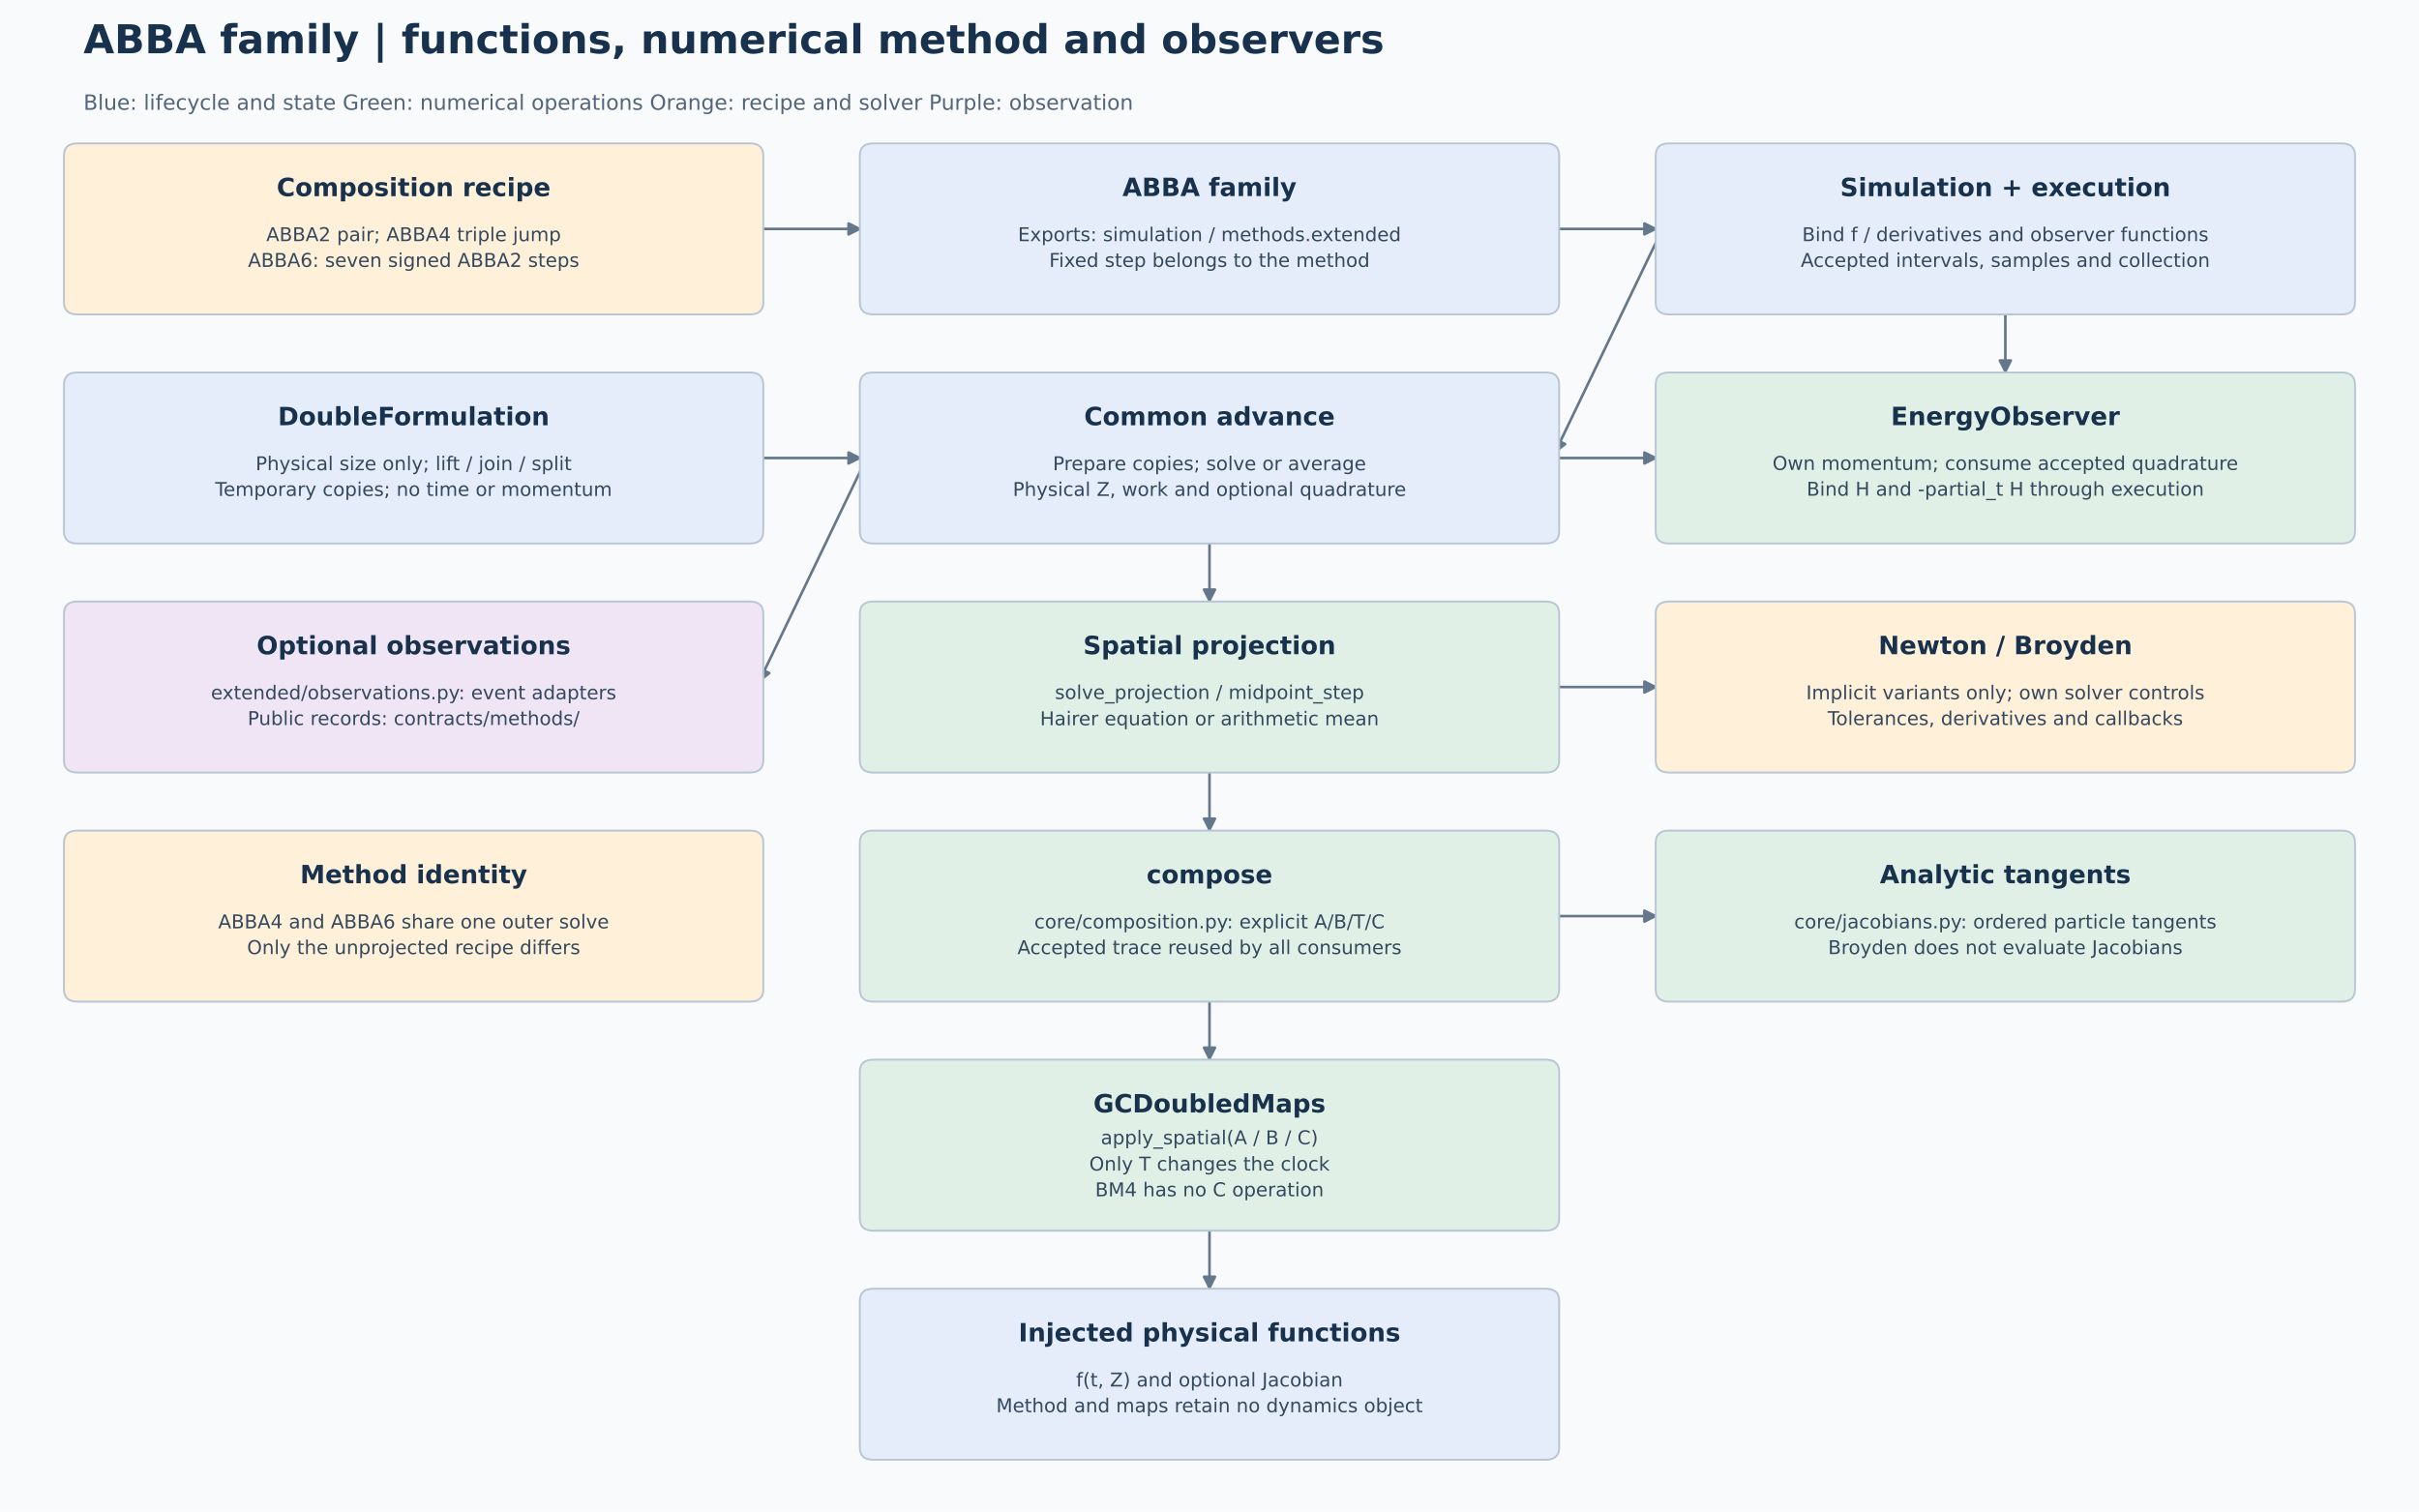
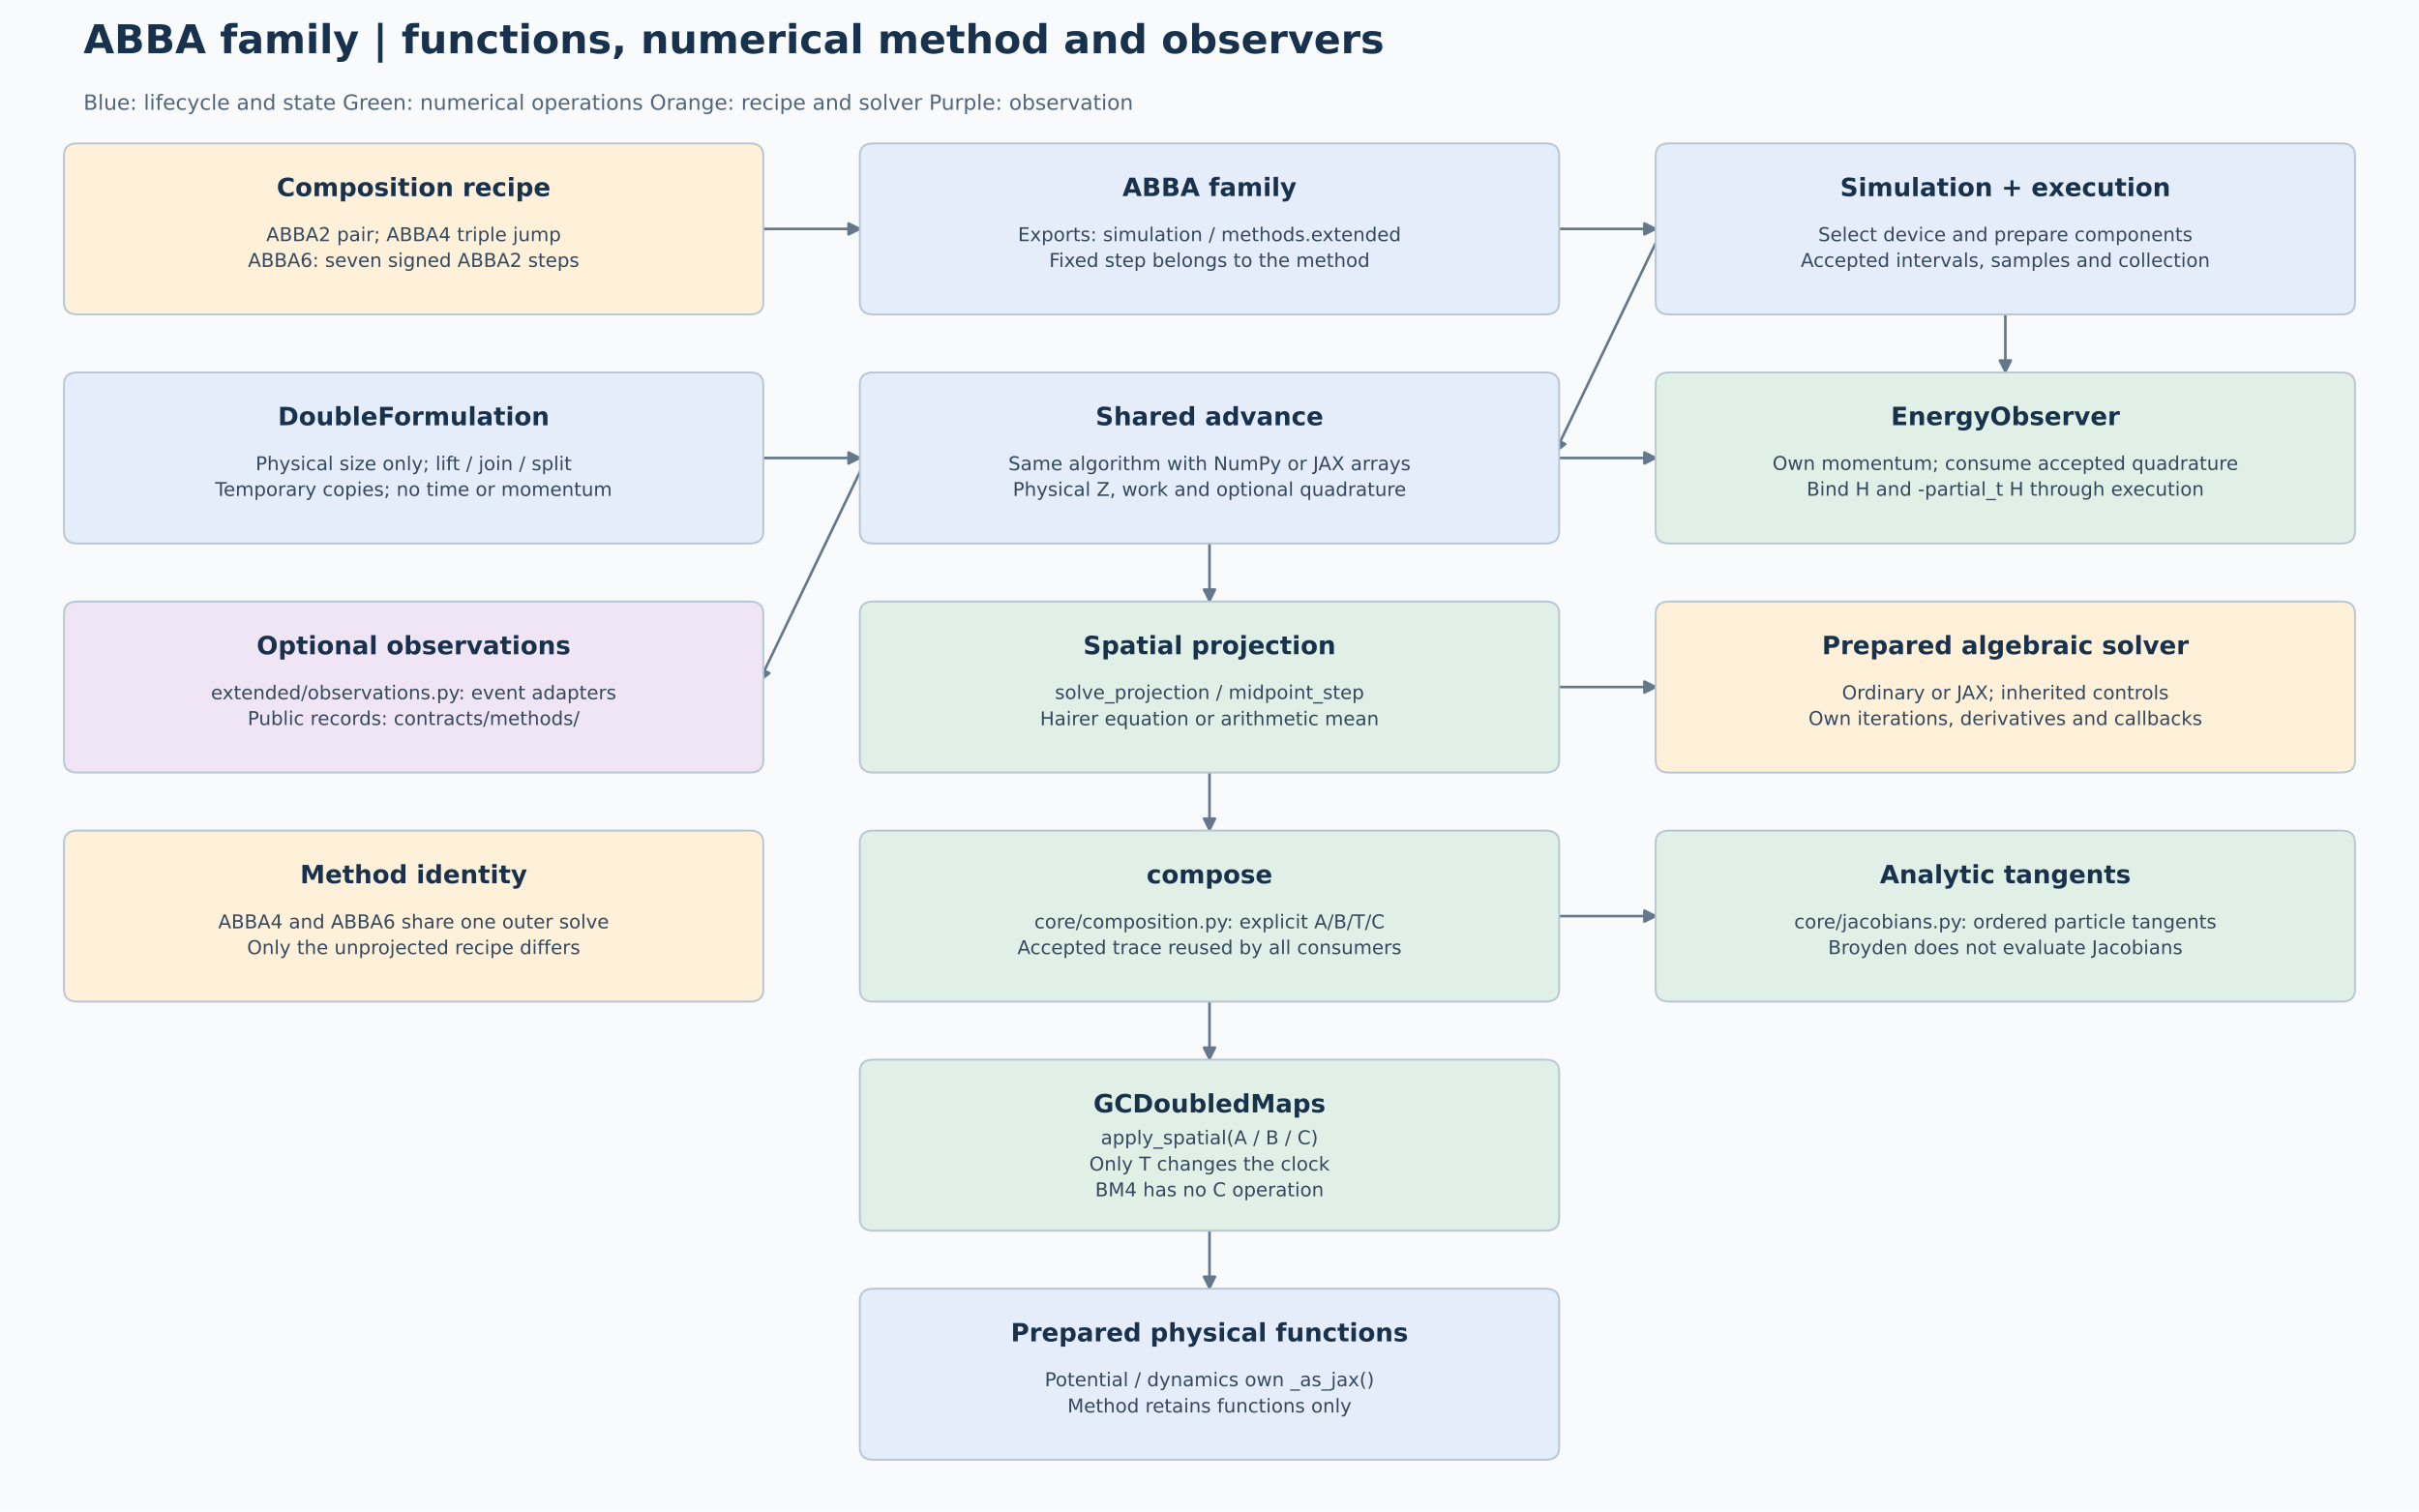
<svg xmlns="http://www.w3.org/2000/svg" width="1152pt" height="720pt" viewBox="0 0 1152 720" version="1.1">
  <defs>
    <style type="text/css">*{stroke-linejoin: round; stroke-linecap: butt}</style>
  </defs>
  <g id="figure_1">
    <g id="patch_1">
      <path d="M 0 720 L 1152 720 L 1152 0 L 0 0 z " style="fill: #f8fafc" />
    </g>
    <g id="axes_1">
      <g id="patch_2">
        <path d="M 362.288 109.039 Q 386.497 109.039 409.309 109.039 " clip-path="url(#pb098db616b)" style="fill: none; stroke: #64778b; stroke-width: 1.25; stroke-linecap: round" />
        <path d="M 404.109 106.439 L 409.309 109.039 L 404.109 111.639 z " clip-path="url(#pb098db616b)" style="fill: #64778b; stroke: #64778b; stroke-width: 1.25; stroke-linecap: round" />
      </g>
      <g id="patch_3">
        <path d="M 741.296 109.039 Q 765.505 109.039 788.317 109.039 " clip-path="url(#pb098db616b)" style="fill: none; stroke: #64778b; stroke-width: 1.25; stroke-linecap: round" />
        <path d="M 783.117 106.439 L 788.317 109.039 L 783.117 111.639 z " clip-path="url(#pb098db616b)" style="fill: #64778b; stroke: #64778b; stroke-width: 1.25; stroke-linecap: round" />
      </g>
      <g id="patch_4">
        <path d="M 790.847 110.841 Q 765.505 163.594 740.768 215.088 " clip-path="url(#pb098db616b)" style="fill: none; stroke: #64778b; stroke-width: 1.25; stroke-linecap: round" />
        <path d="M 745.363 211.527 L 740.768 215.088 L 740.676 209.275 z " clip-path="url(#pb098db616b)" style="fill: #64778b; stroke: #64778b; stroke-width: 1.25; stroke-linecap: round" />
      </g>
      <g id="patch_5">
        <path d="M 362.288 218.153 Q 386.497 218.153 409.309 218.153 " clip-path="url(#pb098db616b)" style="fill: none; stroke: #64778b; stroke-width: 1.25; stroke-linecap: round" />
        <path d="M 404.109 215.553 L 409.309 218.153 L 404.109 220.753 z " clip-path="url(#pb098db616b)" style="fill: #64778b; stroke: #64778b; stroke-width: 1.25; stroke-linecap: round" />
      </g>
      <g id="patch_6">
        <path d="M 576 257.976 Q 576 272.707 576 286.041 " clip-path="url(#pb098db616b)" style="fill: none; stroke: #64778b; stroke-width: 1.25; stroke-linecap: round" />
        <path d="M 578.6 280.841 L 576 286.041 L 573.4 280.841 z " clip-path="url(#pb098db616b)" style="fill: #64778b; stroke: #64778b; stroke-width: 1.25; stroke-linecap: round" />
      </g>
      <g id="patch_7">
        <path d="M 955.008 148.863 Q 955.008 163.594 955.008 176.928 " clip-path="url(#pb098db616b)" style="fill: none; stroke: #64778b; stroke-width: 1.25; stroke-linecap: round" />
        <path d="M 957.608 171.728 L 955.008 176.928 L 952.408 171.728 z " clip-path="url(#pb098db616b)" style="fill: #64778b; stroke: #64778b; stroke-width: 1.25; stroke-linecap: round" />
      </g>
      <g id="patch_8">
        <path d="M 741.296 218.153 Q 765.505 218.153 788.317 218.153 " clip-path="url(#pb098db616b)" style="fill: none; stroke: #64778b; stroke-width: 1.25; stroke-linecap: round" />
        <path d="M 783.117 215.553 L 788.317 218.153 L 783.117 220.753 z " clip-path="url(#pb098db616b)" style="fill: #64778b; stroke: #64778b; stroke-width: 1.25; stroke-linecap: round" />
      </g>
      <g id="patch_9">
        <path d="M 411.839 219.954 Q 386.497 272.708 361.76 324.202 " clip-path="url(#pb098db616b)" style="fill: none; stroke: #64778b; stroke-width: 1.25; stroke-linecap: round" />
        <path d="M 366.355 320.64 L 361.76 324.202 L 361.668 318.389 z " clip-path="url(#pb098db616b)" style="fill: #64778b; stroke: #64778b; stroke-width: 1.25; stroke-linecap: round" />
      </g>
      <g id="patch_10">
        <path d="M 576 367.089 Q 576 381.821 576 395.155 " clip-path="url(#pb098db616b)" style="fill: none; stroke: #64778b; stroke-width: 1.25; stroke-linecap: round" />
        <path d="M 578.6 389.955 L 576 395.155 L 573.4 389.955 z " clip-path="url(#pb098db616b)" style="fill: #64778b; stroke: #64778b; stroke-width: 1.25; stroke-linecap: round" />
      </g>
      <g id="patch_11">
        <path d="M 741.296 327.266 Q 765.505 327.266 788.317 327.266 " clip-path="url(#pb098db616b)" style="fill: none; stroke: #64778b; stroke-width: 1.25; stroke-linecap: round" />
        <path d="M 783.117 324.666 L 788.317 327.266 L 783.117 329.866 z " clip-path="url(#pb098db616b)" style="fill: #64778b; stroke: #64778b; stroke-width: 1.25; stroke-linecap: round" />
      </g>
      <g id="patch_12">
        <path d="M 741.296 436.379 Q 765.505 436.379 788.317 436.379 " clip-path="url(#pb098db616b)" style="fill: none; stroke: #64778b; stroke-width: 1.25; stroke-linecap: round" />
        <path d="M 783.117 433.779 L 788.317 436.379 L 783.117 438.979 z " clip-path="url(#pb098db616b)" style="fill: #64778b; stroke: #64778b; stroke-width: 1.25; stroke-linecap: round" />
      </g>
      <g id="patch_13">
        <path d="M 576 476.203 Q 576 490.934 576 504.268 " clip-path="url(#pb098db616b)" style="fill: none; stroke: #64778b; stroke-width: 1.25; stroke-linecap: round" />
        <path d="M 578.6 499.068 L 576 504.268 L 573.4 499.068 z " clip-path="url(#pb098db616b)" style="fill: #64778b; stroke: #64778b; stroke-width: 1.25; stroke-linecap: round" />
      </g>
      <g id="patch_14">
        <path d="M 576 585.316 Q 576 600.048 576 613.382 " clip-path="url(#pb098db616b)" style="fill: none; stroke: #64778b; stroke-width: 1.25; stroke-linecap: round" />
        <path d="M 578.6 608.182 L 576 613.382 L 573.4 608.182 z " clip-path="url(#pb098db616b)" style="fill: #64778b; stroke: #64778b; stroke-width: 1.25; stroke-linecap: round" />
      </g>
      <g id="patch_15">
        <path d="M 36.922 149.775 L 357.062 149.775 Q 363.514 149.775 363.514 143.955 L 363.514 74.123 Q 363.514 68.304 357.062 68.304 L 36.922 68.304 Q 30.47 68.304 30.47 74.123 L 30.47 143.955 Q 30.47 149.775 36.922 149.775 z " clip-path="url(#pb098db616b)" style="fill: #fff0d9; stroke: #b8c6d4; stroke-width: 0.9; stroke-linejoin: miter" />
      </g>
      <g id="patch_16">
        <path d="M 415.93 149.775 L 736.07 149.775 Q 742.522 149.775 742.522 143.955 L 742.522 74.123 Q 742.522 68.304 736.07 68.304 L 415.93 68.304 Q 409.478 68.304 409.478 74.123 L 409.478 143.955 Q 409.478 149.775 415.93 149.775 z " clip-path="url(#pb098db616b)" style="fill: #e5ecfa; stroke: #b8c6d4; stroke-width: 0.9; stroke-linejoin: miter" />
      </g>
      <g id="patch_17">
        <path d="M 794.938 149.775 L 1115.078 149.775 Q 1121.53 149.775 1121.53 143.955 L 1121.53 74.123 Q 1121.53 68.304 1115.078 68.304 L 794.938 68.304 Q 788.486 68.304 788.486 74.123 L 788.486 143.955 Q 788.486 149.775 794.938 149.775 z " clip-path="url(#pb098db616b)" style="fill: #e5ecfa; stroke: #b8c6d4; stroke-width: 0.9; stroke-linejoin: miter" />
      </g>
      <g id="patch_18">
        <path d="M 36.922 258.888 L 357.062 258.888 Q 363.514 258.888 363.514 253.069 L 363.514 183.236 Q 363.514 177.417 357.062 177.417 L 36.922 177.417 Q 30.47 177.417 30.47 183.236 L 30.47 253.069 Q 30.47 258.888 36.922 258.888 z " clip-path="url(#pb098db616b)" style="fill: #e5ecfa; stroke: #b8c6d4; stroke-width: 0.9; stroke-linejoin: miter" />
      </g>
      <g id="patch_19">
        <path d="M 415.93 258.888 L 736.07 258.888 Q 742.522 258.888 742.522 253.069 L 742.522 183.236 Q 742.522 177.417 736.07 177.417 L 415.93 177.417 Q 409.478 177.417 409.478 183.236 L 409.478 253.069 Q 409.478 258.888 415.93 258.888 z " clip-path="url(#pb098db616b)" style="fill: #e5ecfa; stroke: #b8c6d4; stroke-width: 0.9; stroke-linejoin: miter" />
      </g>
      <g id="patch_20">
        <path d="M 794.938 258.888 L 1115.078 258.888 Q 1121.53 258.888 1121.53 253.069 L 1121.53 183.236 Q 1121.53 177.417 1115.078 177.417 L 794.938 177.417 Q 788.486 177.417 788.486 183.236 L 788.486 253.069 Q 788.486 258.888 794.938 258.888 z " clip-path="url(#pb098db616b)" style="fill: #e1f0e6; stroke: #b8c6d4; stroke-width: 0.9; stroke-linejoin: miter" />
      </g>
      <g id="patch_21">
        <path d="M 36.922 368.002 L 357.062 368.002 Q 363.514 368.002 363.514 362.182 L 363.514 292.35 Q 363.514 286.53 357.062 286.53 L 36.922 286.53 Q 30.47 286.53 30.47 292.35 L 30.47 362.182 Q 30.47 368.002 36.922 368.002 z " clip-path="url(#pb098db616b)" style="fill: #f0e5f5; stroke: #b8c6d4; stroke-width: 0.9; stroke-linejoin: miter" />
      </g>
      <g id="patch_22">
        <path d="M 415.93 368.002 L 736.07 368.002 Q 742.522 368.002 742.522 362.182 L 742.522 292.35 Q 742.522 286.53 736.07 286.53 L 415.93 286.53 Q 409.478 286.53 409.478 292.35 L 409.478 362.182 Q 409.478 368.002 415.93 368.002 z " clip-path="url(#pb098db616b)" style="fill: #e1f0e6; stroke: #b8c6d4; stroke-width: 0.9; stroke-linejoin: miter" />
      </g>
      <g id="patch_23">
        <path d="M 794.938 368.002 L 1115.078 368.002 Q 1121.53 368.002 1121.53 362.182 L 1121.53 292.35 Q 1121.53 286.53 1115.078 286.53 L 794.938 286.53 Q 788.486 286.53 788.486 292.35 L 788.486 362.182 Q 788.486 368.002 794.938 368.002 z " clip-path="url(#pb098db616b)" style="fill: #fff0d9; stroke: #b8c6d4; stroke-width: 0.9; stroke-linejoin: miter" />
      </g>
      <g id="patch_24">
        <path d="M 36.922 477.115 L 357.062 477.115 Q 363.514 477.115 363.514 471.296 L 363.514 401.463 Q 363.514 395.644 357.062 395.644 L 36.922 395.644 Q 30.47 395.644 30.47 401.463 L 30.47 471.296 Q 30.47 477.115 36.922 477.115 z " clip-path="url(#pb098db616b)" style="fill: #fff0d9; stroke: #b8c6d4; stroke-width: 0.9; stroke-linejoin: miter" />
      </g>
      <g id="patch_25">
        <path d="M 415.93 477.115 L 736.07 477.115 Q 742.522 477.115 742.522 471.296 L 742.522 401.463 Q 742.522 395.644 736.07 395.644 L 415.93 395.644 Q 409.478 395.644 409.478 401.463 L 409.478 471.296 Q 409.478 477.115 415.93 477.115 z " clip-path="url(#pb098db616b)" style="fill: #e1f0e6; stroke: #b8c6d4; stroke-width: 0.9; stroke-linejoin: miter" />
      </g>
      <g id="patch_26">
        <path d="M 794.938 477.115 L 1115.078 477.115 Q 1121.53 477.115 1121.53 471.296 L 1121.53 401.463 Q 1121.53 395.644 1115.078 395.644 L 794.938 395.644 Q 788.486 395.644 788.486 401.463 L 788.486 471.296 Q 788.486 477.115 794.938 477.115 z " clip-path="url(#pb098db616b)" style="fill: #e1f0e6; stroke: #b8c6d4; stroke-width: 0.9; stroke-linejoin: miter" />
      </g>
      <g id="patch_27">
        <path d="M 415.93 586.228 L 736.07 586.228 Q 742.522 586.228 742.522 580.409 L 742.522 510.576 Q 742.522 504.757 736.07 504.757 L 415.93 504.757 Q 409.478 504.757 409.478 510.576 L 409.478 580.409 Q 409.478 586.228 415.93 586.228 z " clip-path="url(#pb098db616b)" style="fill: #e1f0e6; stroke: #b8c6d4; stroke-width: 0.9; stroke-linejoin: miter" />
      </g>
      <g id="patch_28">
        <path d="M 415.93 695.342 L 736.07 695.342 Q 742.522 695.342 742.522 689.522 L 742.522 619.69 Q 742.522 613.871 736.07 613.871 L 415.93 613.871 Q 409.478 613.871 409.478 619.69 L 409.478 689.522 Q 409.478 695.342 415.93 695.342 z " clip-path="url(#pb098db616b)" style="fill: #e5ecfa; stroke: #b8c6d4; stroke-width: 0.9; stroke-linejoin: miter" />
      </g>
      <g id="text_1">
        <text style="font-weight: 700; font-size: 19px; font-family: 'DejaVu Sans', 'Bitstream Vera Sans', 'Computer Modern Sans Serif', 'Lucida Grande', 'Verdana', 'Geneva', 'Lucid', 'Arial', 'Helvetica', 'Avant Garde', sans-serif; text-anchor: start; fill: #18324d" x="39.744" y="25.386" transform="rotate(-0 39.744 25.38557)">ABBA family | functions, numerical method and observers</text>
      </g>
      <g id="text_2">
        <text style="font-size: 10px; font-family: 'DejaVu Sans', 'Bitstream Vera Sans', 'Computer Modern Sans Serif', 'Lucida Grande', 'Verdana', 'Geneva', 'Lucid', 'Arial', 'Helvetica', 'Avant Garde', sans-serif; text-anchor: start; fill: #53657a" x="39.744" y="52.3" transform="rotate(-0 39.744 52.30021)">Blue: lifecycle and state    Green: numerical operations    Orange: recipe and solver    Purple: observation</text>
      </g>
      <g id="text_3">
        <text style="font-weight: 700; font-size: 12px; font-family: 'DejaVu Sans', 'Bitstream Vera Sans', 'Computer Modern Sans Serif', 'Lucida Grande', 'Verdana', 'Geneva', 'Lucid', 'Arial', 'Helvetica', 'Avant Garde', sans-serif; text-anchor: middle; fill: #18324d" x="196.992" y="93.437" transform="rotate(-0 196.992 93.43744)">Composition recipe</text>
      </g>
      <g id="text_4">
        <text style="font-size: 9.1px; font-family: 'DejaVu Sans', 'Bitstream Vera Sans', 'Computer Modern Sans Serif', 'Lucida Grande', 'Verdana', 'Geneva', 'Lucid', 'Arial', 'Helvetica', 'Avant Garde', sans-serif; fill: #34495e" transform="translate(126.7983 114.8745)">ABBA2 pair; ABBA4 triple jump</text>
        <text style="font-size: 9.1px; font-family: 'DejaVu Sans', 'Bitstream Vera Sans', 'Computer Modern Sans Serif', 'Lucida Grande', 'Verdana', 'Geneva', 'Lucid', 'Arial', 'Helvetica', 'Avant Garde', sans-serif; fill: #34495e" transform="translate(118.095 127.1389)">ABBA6: seven signed ABBA2 steps</text>
      </g>
      <g id="text_5">
        <text style="font-weight: 700; font-size: 12px; font-family: 'DejaVu Sans', 'Bitstream Vera Sans', 'Computer Modern Sans Serif', 'Lucida Grande', 'Verdana', 'Geneva', 'Lucid', 'Arial', 'Helvetica', 'Avant Garde', sans-serif; text-anchor: middle; fill: #18324d" x="576" y="93.391" transform="rotate(-0 576 93.39056)">ABBA family</text>
      </g>
      <g id="text_6">
        <text style="font-size: 9.1px; font-family: 'DejaVu Sans', 'Bitstream Vera Sans', 'Computer Modern Sans Serif', 'Lucida Grande', 'Verdana', 'Geneva', 'Lucid', 'Arial', 'Helvetica', 'Avant Garde', sans-serif; fill: #34495e" transform="translate(484.7689 114.8745)">Exports: simulation / methods.extended</text>
        <text style="font-size: 9.1px; font-family: 'DejaVu Sans', 'Bitstream Vera Sans', 'Computer Modern Sans Serif', 'Lucida Grande', 'Verdana', 'Geneva', 'Lucid', 'Arial', 'Helvetica', 'Avant Garde', sans-serif; fill: #34495e" transform="translate(499.6524 127.1389)">Fixed step belongs to the method</text>
      </g>
      <g id="text_7">
        <text style="font-weight: 700; font-size: 12px; font-family: 'DejaVu Sans', 'Bitstream Vera Sans', 'Computer Modern Sans Serif', 'Lucida Grande', 'Verdana', 'Geneva', 'Lucid', 'Arial', 'Helvetica', 'Avant Garde', sans-serif; text-anchor: middle; fill: #18324d" x="955.008" y="93.437" transform="rotate(-0 955.008 93.43744)">Simulation + execution</text>
      </g>
      <g id="text_8">
-         <text style="font-size: 9.1px; font-family: 'DejaVu Sans', 'Bitstream Vera Sans', 'Computer Modern Sans Serif', 'Lucida Grande', 'Verdana', 'Geneva', 'Lucid', 'Arial', 'Helvetica', 'Avant Garde', sans-serif; fill: #34495e" transform="translate(858.2316 114.8745)">Bind f / derivatives and observer functions</text>
+         <text style="font-size: 9.1px; font-family: 'DejaVu Sans', 'Bitstream Vera Sans', 'Computer Modern Sans Serif', 'Lucida Grande', 'Verdana', 'Geneva', 'Lucid', 'Arial', 'Helvetica', 'Avant Garde', sans-serif; fill: #34495e" transform="translate(865.8671 114.8745)">Select device and prepare components</text>
        <text style="font-size: 9.1px; font-family: 'DejaVu Sans', 'Bitstream Vera Sans', 'Computer Modern Sans Serif', 'Lucida Grande', 'Verdana', 'Geneva', 'Lucid', 'Arial', 'Helvetica', 'Avant Garde', sans-serif; fill: #34495e" transform="translate(857.5598 127.1389)">Accepted intervals, samples and collection</text>
      </g>
      <g id="text_9">
        <text style="font-weight: 700; font-size: 12px; font-family: 'DejaVu Sans', 'Bitstream Vera Sans', 'Computer Modern Sans Serif', 'Lucida Grande', 'Verdana', 'Geneva', 'Lucid', 'Arial', 'Helvetica', 'Avant Garde', sans-serif; text-anchor: middle; fill: #18324d" x="196.992" y="202.551" transform="rotate(-0 196.992 202.5508)">DoubleFormulation</text>
      </g>
      <g id="text_10">
        <text style="font-size: 9.1px; font-family: 'DejaVu Sans', 'Bitstream Vera Sans', 'Computer Modern Sans Serif', 'Lucida Grande', 'Verdana', 'Geneva', 'Lucid', 'Arial', 'Helvetica', 'Avant Garde', sans-serif; fill: #34495e" transform="translate(121.7158 223.9879)">Physical size only; lift / join / split</text>
        <text style="font-size: 9.1px; font-family: 'DejaVu Sans', 'Bitstream Vera Sans', 'Computer Modern Sans Serif', 'Lucida Grande', 'Verdana', 'Geneva', 'Lucid', 'Arial', 'Helvetica', 'Avant Garde', sans-serif; fill: #34495e" transform="translate(102.4565 236.2523)">Temporary copies; no time or momentum</text>
      </g>
      <g id="text_11">
-         <text style="font-weight: 700; font-size: 12px; font-family: 'DejaVu Sans', 'Bitstream Vera Sans', 'Computer Modern Sans Serif', 'Lucida Grande', 'Verdana', 'Geneva', 'Lucid', 'Arial', 'Helvetica', 'Avant Garde', sans-serif; text-anchor: middle; fill: #18324d" x="576" y="202.551" transform="rotate(-0 576 202.5508)">Common advance</text>
+         <text style="font-weight: 700; font-size: 12px; font-family: 'DejaVu Sans', 'Bitstream Vera Sans', 'Computer Modern Sans Serif', 'Lucida Grande', 'Verdana', 'Geneva', 'Lucid', 'Arial', 'Helvetica', 'Avant Garde', sans-serif; text-anchor: middle; fill: #18324d" x="576" y="202.551" transform="rotate(-0 576 202.5508)">Shared advance</text>
      </g>
      <g id="text_12">
-         <text style="font-size: 9.1px; font-family: 'DejaVu Sans', 'Bitstream Vera Sans', 'Computer Modern Sans Serif', 'Lucida Grande', 'Verdana', 'Geneva', 'Lucid', 'Arial', 'Helvetica', 'Avant Garde', sans-serif; fill: #34495e" transform="translate(501.4049 223.9879)">Prepare copies; solve or average</text>
+         <text style="font-size: 9.1px; font-family: 'DejaVu Sans', 'Bitstream Vera Sans', 'Computer Modern Sans Serif', 'Lucida Grande', 'Verdana', 'Geneva', 'Lucid', 'Arial', 'Helvetica', 'Avant Garde', sans-serif; fill: #34495e" transform="translate(480.2005 223.9879)">Same algorithm with NumPy or JAX arrays</text>
        <text style="font-size: 9.1px; font-family: 'DejaVu Sans', 'Bitstream Vera Sans', 'Computer Modern Sans Serif', 'Lucida Grande', 'Verdana', 'Geneva', 'Lucid', 'Arial', 'Helvetica', 'Avant Garde', sans-serif; fill: #34495e" transform="translate(482.3446 236.2523)">Physical Z, work and optional quadrature</text>
      </g>
      <g id="text_13">
        <text style="font-weight: 700; font-size: 12px; font-family: 'DejaVu Sans', 'Bitstream Vera Sans', 'Computer Modern Sans Serif', 'Lucida Grande', 'Verdana', 'Geneva', 'Lucid', 'Arial', 'Helvetica', 'Avant Garde', sans-serif; text-anchor: middle; fill: #18324d" x="955.008" y="202.504" transform="rotate(-0 955.008 202.504)">EnergyObserver</text>
      </g>
      <g id="text_14">
        <text style="font-size: 9.1px; font-family: 'DejaVu Sans', 'Bitstream Vera Sans', 'Computer Modern Sans Serif', 'Lucida Grande', 'Verdana', 'Geneva', 'Lucid', 'Arial', 'Helvetica', 'Avant Garde', sans-serif; fill: #34495e" transform="translate(844.1245 223.8614)">Own momentum; consume accepted quadrature</text>
        <text style="font-size: 9.1px; font-family: 'DejaVu Sans', 'Bitstream Vera Sans', 'Computer Modern Sans Serif', 'Lucida Grande', 'Verdana', 'Geneva', 'Lucid', 'Arial', 'Helvetica', 'Avant Garde', sans-serif; fill: #34495e" transform="translate(860.3758 236.1257)">Bind H and -partial_t H through execution</text>
      </g>
      <g id="text_15">
        <text style="font-weight: 700; font-size: 12px; font-family: 'DejaVu Sans', 'Bitstream Vera Sans', 'Computer Modern Sans Serif', 'Lucida Grande', 'Verdana', 'Geneva', 'Lucid', 'Arial', 'Helvetica', 'Avant Garde', sans-serif; text-anchor: middle; fill: #18324d" x="196.992" y="311.664" transform="rotate(-0 196.992 311.6642)">Optional observations</text>
      </g>
      <g id="text_16">
        <text style="font-size: 9.1px; font-family: 'DejaVu Sans', 'Bitstream Vera Sans', 'Computer Modern Sans Serif', 'Lucida Grande', 'Verdana', 'Geneva', 'Lucid', 'Arial', 'Helvetica', 'Avant Garde', sans-serif; fill: #34495e" transform="translate(100.4623 333.1013)">extended/observations.py: event adapters</text>
        <text style="font-size: 9.1px; font-family: 'DejaVu Sans', 'Bitstream Vera Sans', 'Computer Modern Sans Serif', 'Lucida Grande', 'Verdana', 'Geneva', 'Lucid', 'Arial', 'Helvetica', 'Avant Garde', sans-serif; fill: #34495e" transform="translate(117.923 345.3657)">Public records: contracts/methods/</text>
      </g>
      <g id="text_17">
        <text style="font-weight: 700; font-size: 12px; font-family: 'DejaVu Sans', 'Bitstream Vera Sans', 'Computer Modern Sans Serif', 'Lucida Grande', 'Verdana', 'Geneva', 'Lucid', 'Arial', 'Helvetica', 'Avant Garde', sans-serif; text-anchor: middle; fill: #18324d" x="576" y="311.617" transform="rotate(-0 576 311.6174)">Spatial projection</text>
      </g>
      <g id="text_18">
        <text style="font-size: 9.1px; font-family: 'DejaVu Sans', 'Bitstream Vera Sans', 'Computer Modern Sans Serif', 'Lucida Grande', 'Verdana', 'Geneva', 'Lucid', 'Arial', 'Helvetica', 'Avant Garde', sans-serif; fill: #34495e" transform="translate(502.3618 332.9748)">solve_projection / midpoint_step</text>
        <text style="font-size: 9.1px; font-family: 'DejaVu Sans', 'Bitstream Vera Sans', 'Computer Modern Sans Serif', 'Lucida Grande', 'Verdana', 'Geneva', 'Lucid', 'Arial', 'Helvetica', 'Avant Garde', sans-serif; fill: #34495e" transform="translate(495.2986 345.4922)">Hairer equation or arithmetic mean</text>
      </g>
      <g id="text_19">
-         <text style="font-weight: 700; font-size: 12px; font-family: 'DejaVu Sans', 'Bitstream Vera Sans', 'Computer Modern Sans Serif', 'Lucida Grande', 'Verdana', 'Geneva', 'Lucid', 'Arial', 'Helvetica', 'Avant Garde', sans-serif; text-anchor: middle; fill: #18324d" x="955.008" y="311.617" transform="rotate(-0 955.008 311.6174)">Newton / Broyden</text>
+         <text style="font-weight: 700; font-size: 12px; font-family: 'DejaVu Sans', 'Bitstream Vera Sans', 'Computer Modern Sans Serif', 'Lucida Grande', 'Verdana', 'Geneva', 'Lucid', 'Arial', 'Helvetica', 'Avant Garde', sans-serif; text-anchor: middle; fill: #18324d" x="955.008" y="311.617" transform="rotate(-0 955.008 311.6174)">Prepared algebraic solver</text>
      </g>
      <g id="text_20">
-         <text style="font-size: 9.1px; font-family: 'DejaVu Sans', 'Bitstream Vera Sans', 'Computer Modern Sans Serif', 'Lucida Grande', 'Verdana', 'Geneva', 'Lucid', 'Arial', 'Helvetica', 'Avant Garde', sans-serif; fill: #34495e" transform="translate(860.1284 333.1013)">Implicit variants only; own solver controls</text>
-         <text style="font-size: 9.1px; font-family: 'DejaVu Sans', 'Bitstream Vera Sans', 'Computer Modern Sans Serif', 'Lucida Grande', 'Verdana', 'Geneva', 'Lucid', 'Arial', 'Helvetica', 'Avant Garde', sans-serif; fill: #34495e" transform="translate(870.3794 345.3657)">Tolerances, derivatives and callbacks</text>
+         <text style="font-size: 9.1px; font-family: 'DejaVu Sans', 'Bitstream Vera Sans', 'Computer Modern Sans Serif', 'Lucida Grande', 'Verdana', 'Geneva', 'Lucid', 'Arial', 'Helvetica', 'Avant Garde', sans-serif; fill: #34495e" transform="translate(877.2073 333.1013)">Ordinary or JAX; inherited controls</text>
+         <text style="font-size: 9.1px; font-family: 'DejaVu Sans', 'Bitstream Vera Sans', 'Computer Modern Sans Serif', 'Lucida Grande', 'Verdana', 'Geneva', 'Lucid', 'Arial', 'Helvetica', 'Avant Garde', sans-serif; fill: #34495e" transform="translate(861.2225 345.3657)">Own iterations, derivatives and callbacks</text>
      </g>
      <g id="text_21">
        <text style="font-weight: 700; font-size: 12px; font-family: 'DejaVu Sans', 'Bitstream Vera Sans', 'Computer Modern Sans Serif', 'Lucida Grande', 'Verdana', 'Geneva', 'Lucid', 'Arial', 'Helvetica', 'Avant Garde', sans-serif; text-anchor: middle; fill: #18324d" x="196.992" y="420.731" transform="rotate(-0 196.992 420.7308)">Method identity</text>
      </g>
      <g id="text_22">
        <text style="font-size: 9.1px; font-family: 'DejaVu Sans', 'Bitstream Vera Sans', 'Computer Modern Sans Serif', 'Lucida Grande', 'Verdana', 'Geneva', 'Lucid', 'Arial', 'Helvetica', 'Avant Garde', sans-serif; fill: #34495e" transform="translate(103.9189 442.2147)">ABBA4 and ABBA6 share one outer solve</text>
        <text style="font-size: 9.1px; font-family: 'DejaVu Sans', 'Bitstream Vera Sans', 'Computer Modern Sans Serif', 'Lucida Grande', 'Verdana', 'Geneva', 'Lucid', 'Arial', 'Helvetica', 'Avant Garde', sans-serif; fill: #34495e" transform="translate(117.6549 454.4791)">Only the unprojected recipe differs</text>
      </g>
      <g id="text_23">
        <text style="font-weight: 700; font-size: 12px; font-family: 'DejaVu Sans', 'Bitstream Vera Sans', 'Computer Modern Sans Serif', 'Lucida Grande', 'Verdana', 'Geneva', 'Lucid', 'Arial', 'Helvetica', 'Avant Garde', sans-serif; text-anchor: middle; fill: #18324d" x="576" y="420.778" transform="rotate(-0 576 420.7776)">compose</text>
      </g>
      <g id="text_24">
        <text style="font-size: 9.1px; font-family: 'DejaVu Sans', 'Bitstream Vera Sans', 'Computer Modern Sans Serif', 'Lucida Grande', 'Verdana', 'Geneva', 'Lucid', 'Arial', 'Helvetica', 'Avant Garde', sans-serif; fill: #34495e" transform="translate(492.5829 442.2147)">core/composition.py: explicit A/B/T/C</text>
        <text style="font-size: 9.1px; font-family: 'DejaVu Sans', 'Bitstream Vera Sans', 'Computer Modern Sans Serif', 'Lucida Grande', 'Verdana', 'Geneva', 'Lucid', 'Arial', 'Helvetica', 'Avant Garde', sans-serif; fill: #34495e" transform="translate(484.5258 454.4791)">Accepted trace reused by all consumers</text>
      </g>
      <g id="text_25">
        <text style="font-weight: 700; font-size: 12px; font-family: 'DejaVu Sans', 'Bitstream Vera Sans', 'Computer Modern Sans Serif', 'Lucida Grande', 'Verdana', 'Geneva', 'Lucid', 'Arial', 'Helvetica', 'Avant Garde', sans-serif; text-anchor: middle; fill: #18324d" x="955.008" y="420.731" transform="rotate(-0 955.008 420.7308)">Analytic tangents</text>
      </g>
      <g id="text_26">
        <text style="font-size: 9.1px; font-family: 'DejaVu Sans', 'Bitstream Vera Sans', 'Computer Modern Sans Serif', 'Lucida Grande', 'Verdana', 'Geneva', 'Lucid', 'Arial', 'Helvetica', 'Avant Garde', sans-serif; fill: #34495e" transform="translate(854.4587 442.2147)">core/jacobians.py: ordered particle tangents</text>
        <text style="font-size: 9.1px; font-family: 'DejaVu Sans', 'Bitstream Vera Sans', 'Computer Modern Sans Serif', 'Lucida Grande', 'Verdana', 'Geneva', 'Lucid', 'Arial', 'Helvetica', 'Avant Garde', sans-serif; fill: #34495e" transform="translate(870.5799 454.4791)">Broyden does not evaluate Jacobians</text>
      </g>
      <g id="text_27">
        <text style="font-weight: 700; font-size: 12px; font-family: 'DejaVu Sans', 'Bitstream Vera Sans', 'Computer Modern Sans Serif', 'Lucida Grande', 'Verdana', 'Geneva', 'Lucid', 'Arial', 'Helvetica', 'Avant Garde', sans-serif; text-anchor: middle; fill: #18324d" x="576" y="529.891" transform="rotate(-0 576 529.891)">GCDoubledMaps</text>
      </g>
      <g id="text_28">
        <text style="font-size: 9.1px; font-family: 'DejaVu Sans', 'Bitstream Vera Sans', 'Computer Modern Sans Serif', 'Lucida Grande', 'Verdana', 'Geneva', 'Lucid', 'Arial', 'Helvetica', 'Avant Garde', sans-serif; fill: #34495e" transform="translate(524.2437 545.0694)">apply_spatial(A / B / C)</text>
        <text style="font-size: 9.1px; font-family: 'DejaVu Sans', 'Bitstream Vera Sans', 'Computer Modern Sans Serif', 'Lucida Grande', 'Verdana', 'Geneva', 'Lucid', 'Arial', 'Helvetica', 'Avant Garde', sans-serif; fill: #34495e" transform="translate(518.7454 557.5869)">Only T changes the clock</text>
        <text style="font-size: 9.1px; font-family: 'DejaVu Sans', 'Bitstream Vera Sans', 'Computer Modern Sans Serif', 'Lucida Grande', 'Verdana', 'Geneva', 'Lucid', 'Arial', 'Helvetica', 'Avant Garde', sans-serif; fill: #34495e" transform="translate(521.5401 569.8512)">BM4 has no C operation</text>
      </g>
      <g id="text_29">
-         <text style="font-weight: 700; font-size: 12px; font-family: 'DejaVu Sans', 'Bitstream Vera Sans', 'Computer Modern Sans Serif', 'Lucida Grande', 'Verdana', 'Geneva', 'Lucid', 'Arial', 'Helvetica', 'Avant Garde', sans-serif; text-anchor: middle; fill: #18324d" x="576" y="638.958" transform="rotate(-0 576 638.9576)">Injected physical functions</text>
+         <text style="font-weight: 700; font-size: 12px; font-family: 'DejaVu Sans', 'Bitstream Vera Sans', 'Computer Modern Sans Serif', 'Lucida Grande', 'Verdana', 'Geneva', 'Lucid', 'Arial', 'Helvetica', 'Avant Garde', sans-serif; text-anchor: middle; fill: #18324d" x="576" y="638.958" transform="rotate(-0 576 638.9576)">Prepared physical functions</text>
      </g>
      <g id="text_30">
-         <text style="font-size: 9.1px; font-family: 'DejaVu Sans', 'Bitstream Vera Sans', 'Computer Modern Sans Serif', 'Lucida Grande', 'Verdana', 'Geneva', 'Lucid', 'Arial', 'Helvetica', 'Avant Garde', sans-serif; fill: #34495e" transform="translate(512.4756 660.4415)">f(t, Z) and optional Jacobian</text>
-         <text style="font-size: 9.1px; font-family: 'DejaVu Sans', 'Bitstream Vera Sans', 'Computer Modern Sans Serif', 'Lucida Grande', 'Verdana', 'Geneva', 'Lucid', 'Arial', 'Helvetica', 'Avant Garde', sans-serif; fill: #34495e" transform="translate(474.4205 672.7059)">Method and maps retain no dynamics object</text>
+         <text style="font-size: 9.1px; font-family: 'DejaVu Sans', 'Bitstream Vera Sans', 'Computer Modern Sans Serif', 'Lucida Grande', 'Verdana', 'Geneva', 'Lucid', 'Arial', 'Helvetica', 'Avant Garde', sans-serif; fill: #34495e" transform="translate(497.5388 660.315)">Potential / dynamics own _as_jax()</text>
+         <text style="font-size: 9.1px; font-family: 'DejaVu Sans', 'Bitstream Vera Sans', 'Computer Modern Sans Serif', 'Lucida Grande', 'Verdana', 'Geneva', 'Lucid', 'Arial', 'Helvetica', 'Avant Garde', sans-serif; fill: #34495e" transform="translate(508.3579 672.8324)">Method retains functions only</text>
      </g>
    </g>
  </g>
  <defs>
    <clipPath id="pb098db616b">
      <rect x="11.52" y="7.2" width="1128.96" height="705.6" />
    </clipPath>
  </defs>
</svg>
